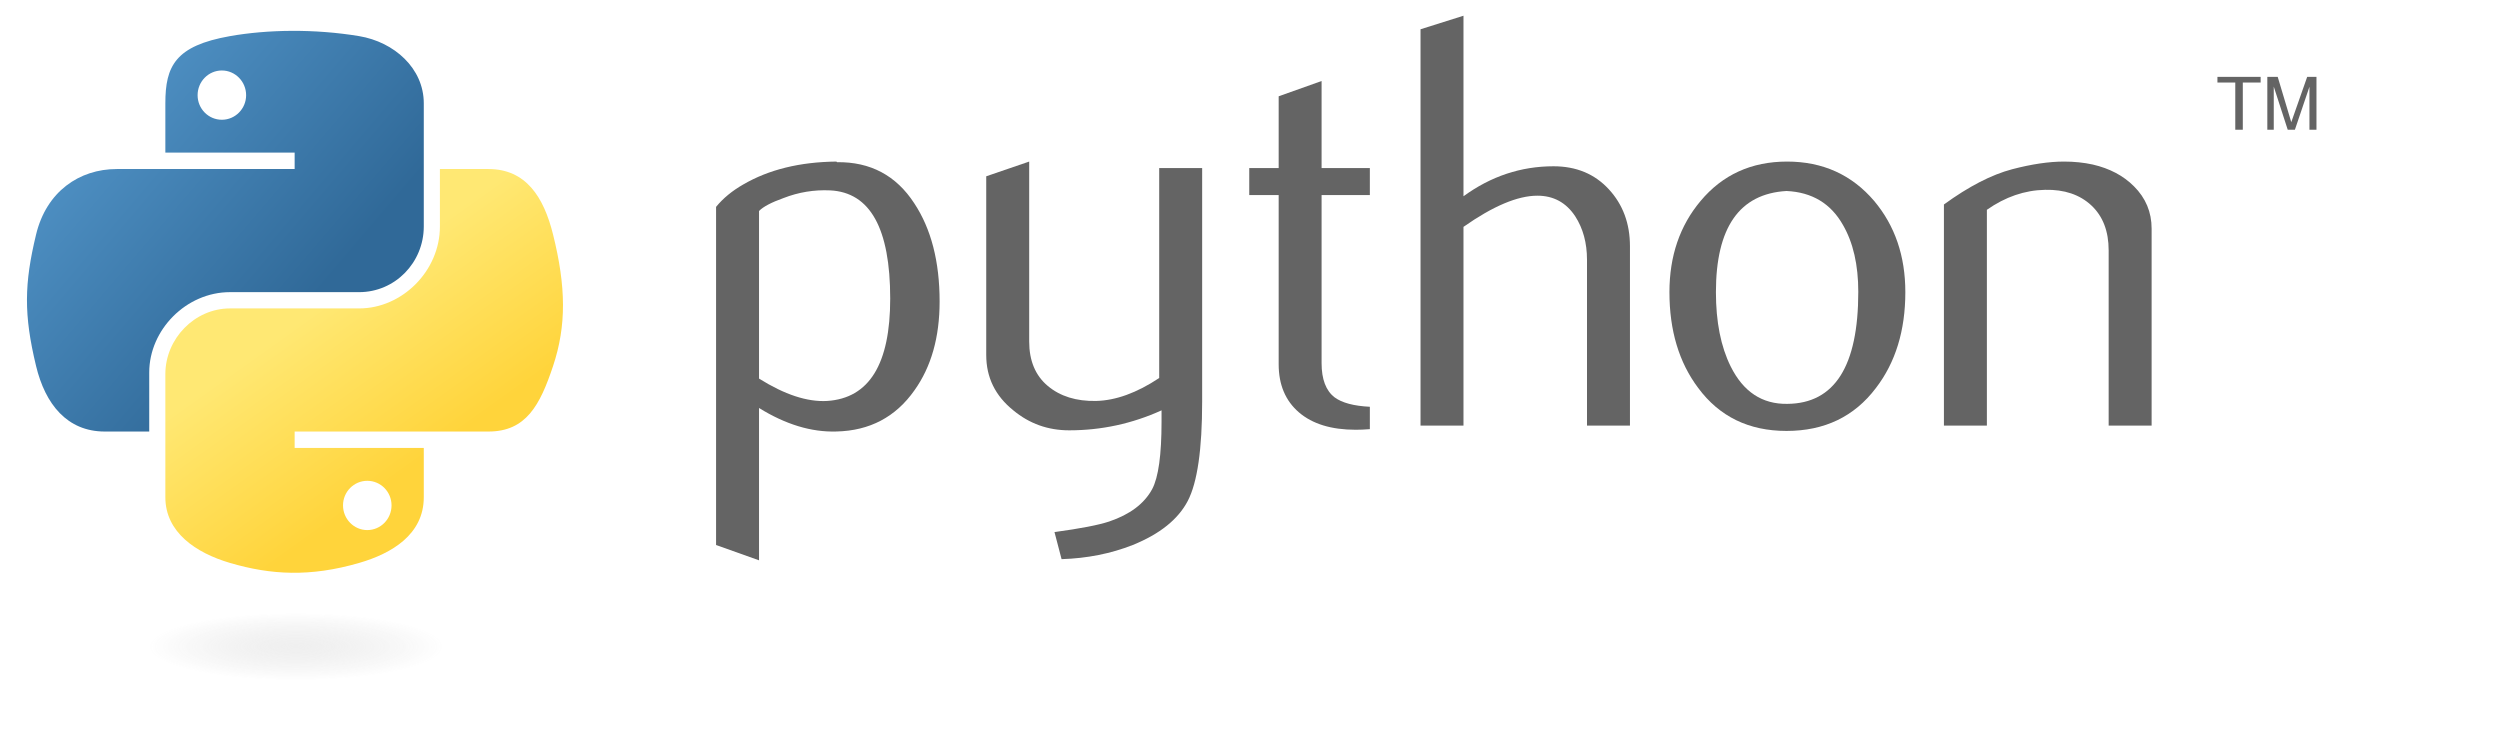
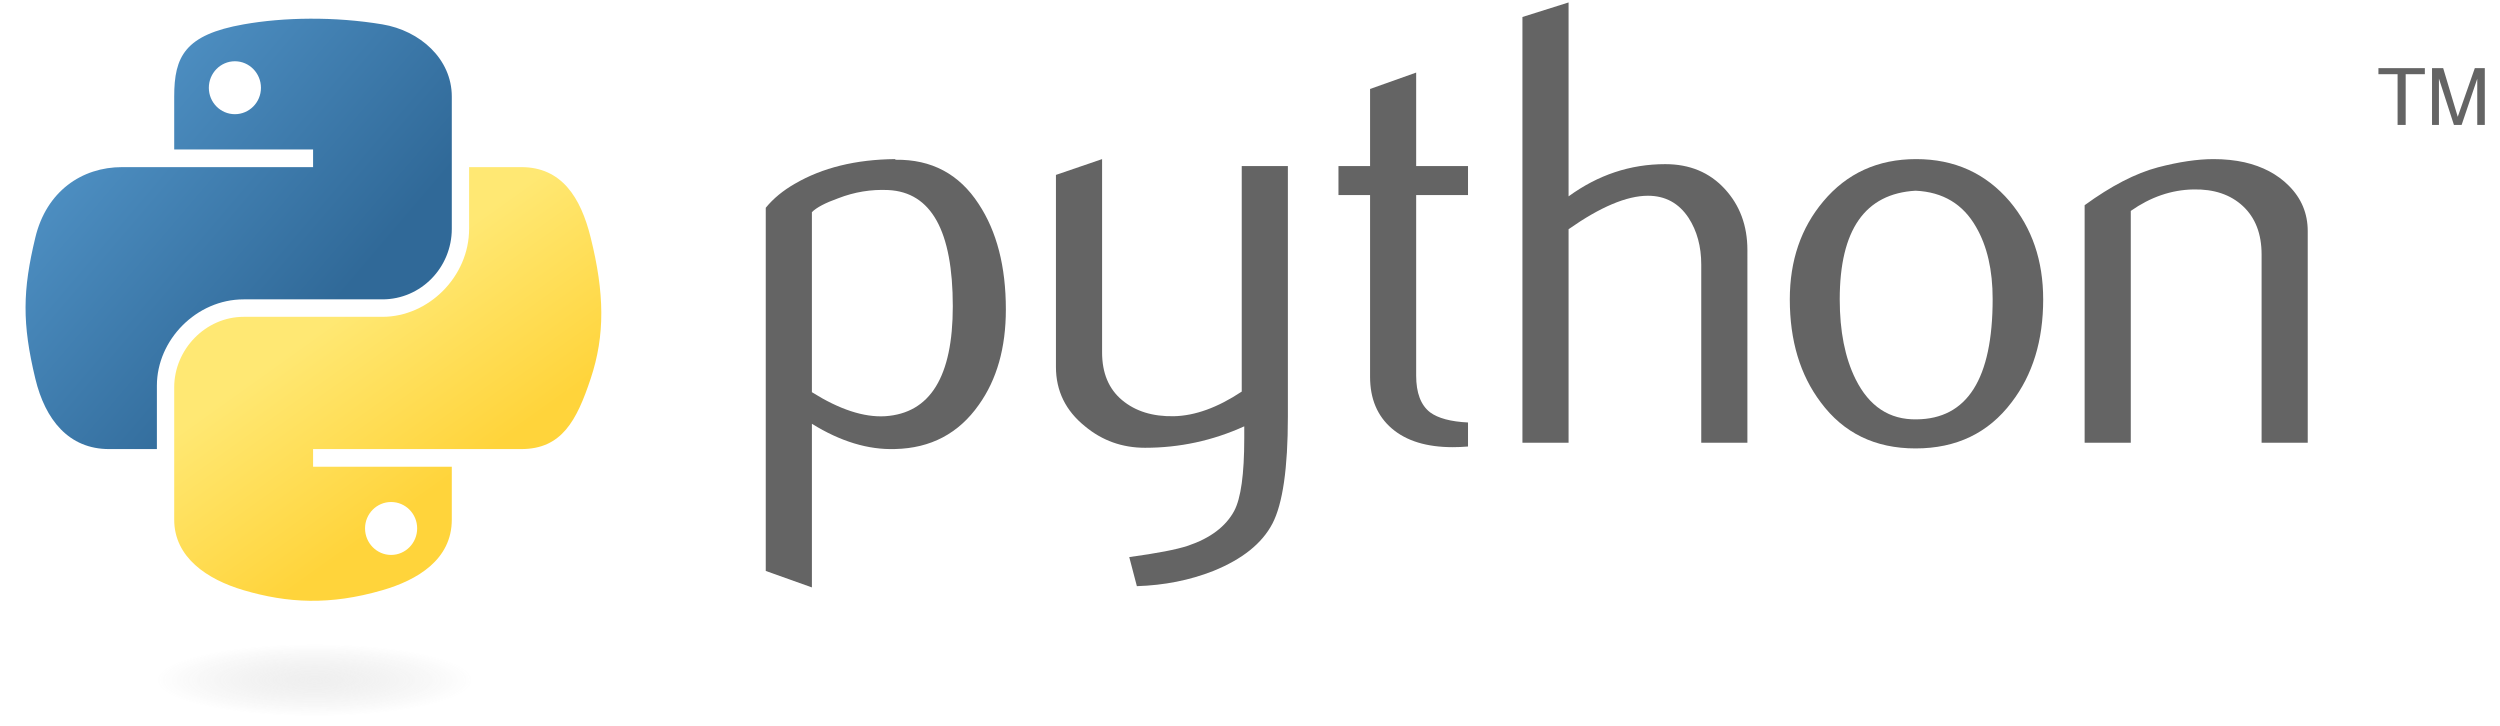
- <svg xmlns="http://www.w3.org/2000/svg" xmlns:xlink="http://www.w3.org/1999/xlink" version="1.0" id="svg2" width="388.84pt" height="115.02pt">
+ <svg xmlns="http://www.w3.org/2000/svg" xmlns:xlink="http://www.w3.org/1999/xlink" version="1.0" id="svg2" width="362pt" height="105.02pt">
  <defs id="defs4">
    <linearGradient id="linearGradient2795">
      <stop style="stop-color:#b8b8b8;stop-opacity:0.498;" offset="0" id="stop2797" />
      <stop style="stop-color:#7f7f7f;stop-opacity:0;" offset="1" id="stop2799" />
    </linearGradient>
    <linearGradient id="linearGradient2787">
      <stop style="stop-color:#7f7f7f;stop-opacity:0.5;" offset="0" id="stop2789" />
      <stop style="stop-color:#7f7f7f;stop-opacity:0;" offset="1" id="stop2791" />
    </linearGradient>
    <linearGradient id="linearGradient3676">
      <stop style="stop-color:#b2b2b2;stop-opacity:0.5;" offset="0" id="stop3678" />
      <stop style="stop-color:#b3b3b3;stop-opacity:0;" offset="1" id="stop3680" />
    </linearGradient>
    <linearGradient id="linearGradient3236">
      <stop style="stop-color:#f4f4f4;stop-opacity:1" offset="0" id="stop3244" />
      <stop style="stop-color:white;stop-opacity:1" offset="1" id="stop3240" />
    </linearGradient>
    <linearGradient id="linearGradient4671">
      <stop style="stop-color:#ffd43b;stop-opacity:1;" offset="0" id="stop4673" />
      <stop style="stop-color:#ffe873;stop-opacity:1" offset="1" id="stop4675" />
    </linearGradient>
    <linearGradient id="linearGradient4689">
      <stop style="stop-color:#5a9fd4;stop-opacity:1;" offset="0" id="stop4691" />
      <stop style="stop-color:#306998;stop-opacity:1;" offset="1" id="stop4693" />
    </linearGradient>
    <linearGradient x1="224.24" y1="144.757" x2="-65.309" y2="144.757" id="linearGradient2987" xlink:href="#linearGradient4671" gradientUnits="userSpaceOnUse" gradientTransform="translate(100.2702,99.61116)" />
    <linearGradient x1="172.942" y1="77.476" x2="26.67" y2="76.313" id="linearGradient2990" xlink:href="#linearGradient4689" gradientUnits="userSpaceOnUse" gradientTransform="translate(100.2702,99.61116)" />
    <linearGradient xlink:href="#linearGradient4689" id="linearGradient2587" gradientUnits="userSpaceOnUse" gradientTransform="translate(100.2702,99.61116)" x1="172.942" y1="77.476" x2="26.67" y2="76.313" />
    <linearGradient xlink:href="#linearGradient4671" id="linearGradient2589" gradientUnits="userSpaceOnUse" gradientTransform="translate(100.2702,99.61116)" x1="224.24" y1="144.757" x2="-65.309" y2="144.757" />
    <linearGradient xlink:href="#linearGradient4689" id="linearGradient2248" gradientUnits="userSpaceOnUse" gradientTransform="translate(100.2702,99.61116)" x1="172.942" y1="77.476" x2="26.67" y2="76.313" />
    <linearGradient xlink:href="#linearGradient4671" id="linearGradient2250" gradientUnits="userSpaceOnUse" gradientTransform="translate(100.2702,99.61116)" x1="224.24" y1="144.757" x2="-65.309" y2="144.757" />
    <linearGradient xlink:href="#linearGradient4671" id="linearGradient2255" gradientUnits="userSpaceOnUse" gradientTransform="matrix(0.562541,0,0,0.567972,-11.5974,-7.60954)" x1="224.24" y1="144.757" x2="-65.309" y2="144.757" />
    <linearGradient xlink:href="#linearGradient4689" id="linearGradient2258" gradientUnits="userSpaceOnUse" gradientTransform="matrix(0.562541,0,0,0.567972,-11.5974,-7.60954)" x1="172.942" y1="76.176" x2="26.67" y2="76.313" />
    <radialGradient xlink:href="#linearGradient2795" id="radialGradient2801" cx="61.519" cy="132.286" fx="61.519" fy="132.286" r="29.037" gradientTransform="matrix(1,0,0,0.177966,0,108.7434)" gradientUnits="userSpaceOnUse" />
-     <linearGradient xlink:href="#linearGradient4671" id="linearGradient1475" gradientUnits="userSpaceOnUse" gradientTransform="matrix(0.562541,0,0,0.567972,-9.399749,-5.305317)" x1="150.961" y1="192.352" x2="112.031" y2="137.273" />
-     <linearGradient xlink:href="#linearGradient4689" id="linearGradient1478" gradientUnits="userSpaceOnUse" gradientTransform="matrix(0.562541,0,0,0.567972,-9.399749,-5.305317)" x1="26.649" y1="20.604" x2="135.665" y2="114.398" />
-     <radialGradient xlink:href="#linearGradient2795" id="radialGradient1480" gradientUnits="userSpaceOnUse" gradientTransform="matrix(2.382716e-8,-0.296405,1.43676,4.683673e-7,-128.544,150.5202)" cx="61.519" cy="132.286" fx="61.519" fy="132.286" r="29.037" />
+     <linearGradient xlink:href="#linearGradient4671" id="linearGradient1475" gradientUnits="userSpaceOnUse" gradientTransform="matrix(0.562541,0,0,0.567972,-10.0587,-8.095447)" x1="150.961" y1="192.352" x2="112.031" y2="137.273" />
+     <linearGradient xlink:href="#linearGradient4689" id="linearGradient1478" gradientUnits="userSpaceOnUse" gradientTransform="matrix(0.562541,0,0,0.567972,-10.0587,-8.095447)" x1="26.649" y1="20.604" x2="135.665" y2="114.398" />
+     <radialGradient xlink:href="#linearGradient2795" id="radialGradient1480" gradientUnits="userSpaceOnUse" gradientTransform="matrix(1.7490565e-8,-0.239947,1.054668,3.7915457e-7,-78.76838,146.0689)" cx="61.519" cy="132.286" fx="61.519" fy="132.286" r="29.037" />
  </defs>
-   <path id="path46" style="fill:#646464;fill-opacity:1" d="M 184.613,61.929 C 184.613,47.367 180.461,39.891 172.157,39.482 C 168.852,39.326 165.626,39.852 162.488,41.071 C 159.983,41.967 158.296,42.854 157.409,43.751 L 157.409,78.509 C 162.721,81.843 167.439,83.392 171.552,83.149 C 180.256,82.574 184.613,75.507 184.613,61.929 z M 194.858,62.534 C 194.858,69.932 193.123,76.072 189.633,80.956 C 185.744,86.482 180.354,89.328 173.463,89.484 C 168.268,89.65 162.916,88.022 157.409,84.611 L 157.409,116.201 L 148.5,113.024 L 148.5,42.903 C 149.963,41.11 151.844,39.57 154.125,38.263 C 159.427,35.174 165.87,33.585 173.453,33.507 L 173.58,33.634 C 180.51,33.546 185.851,36.392 189.604,42.162 C 193.103,47.455 194.858,54.239 194.858,62.534 z " />
-   <path id="path48" style="fill:#646464;fill-opacity:1" d="M 249.305,83.266 C 249.305,93.188 248.311,100.06 246.322,103.881 C 244.324,107.702 240.523,110.753 234.908,113.024 C 230.357,114.817 225.434,115.792 220.151,115.957 L 218.68,110.343 C 224.05,109.612 227.832,108.881 230.025,108.15 C 234.343,106.688 237.306,104.446 238.934,101.444 C 240.24,98.998 240.883,94.329 240.883,87.418 L 240.883,85.098 C 234.791,87.866 228.407,89.241 221.73,89.241 C 217.344,89.241 213.475,87.866 210.141,85.098 C 206.398,82.086 204.527,78.265 204.527,73.636 L 204.527,36.558 L 213.436,33.507 L 213.436,70.828 C 213.436,74.815 214.722,77.885 217.295,80.039 C 219.869,82.194 223.202,83.227 227.286,83.149 C 231.37,83.061 235.747,81.482 240.396,78.392 L 240.396,34.852 L 249.305,34.852 L 249.305,83.266 z " />
-   <path id="path50" style="fill:#646464;fill-opacity:1" d="M 284.082,88.997 C 283.02,89.085 282.045,89.124 281.149,89.124 C 276.109,89.124 272.181,87.925 269.374,85.517 C 266.577,83.11 265.173,79.786 265.173,75.546 L 265.173,40.457 L 259.071,40.457 L 259.071,34.852 L 265.173,34.852 L 265.173,19.968 L 274.072,16.8 L 274.072,34.852 L 284.082,34.852 L 284.082,40.457 L 274.072,40.457 L 274.072,75.302 C 274.072,78.646 274.969,81.014 276.762,82.398 C 278.302,83.539 280.749,84.192 284.082,84.357 L 284.082,88.997 z " />
-   <path id="path52" style="fill:#646464;fill-opacity:1" d="M 338.023,88.266 L 329.114,88.266 L 329.114,53.878 C 329.114,50.379 328.295,47.367 326.668,44.852 C 324.786,42.006 322.174,40.583 318.821,40.583 C 314.737,40.583 309.63,42.737 303.499,47.046 L 303.499,88.266 L 294.59,88.266 L 294.59,6.069 L 303.499,3.262 L 303.499,40.7 C 309.191,36.558 315.41,34.482 322.164,34.482 C 326.882,34.482 330.703,36.07 333.627,39.238 C 336.561,42.406 338.023,46.354 338.023,51.071 L 338.023,88.266 L 338.023,88.266 z " />
-   <path id="path54" style="fill:#646464;fill-opacity:1" d="M 385.374,60.526 C 385.374,54.931 384.312,50.311 382.197,46.656 C 379.682,42.201 375.773,39.852 370.49,39.609 C 360.724,40.174 355.85,47.172 355.85,60.584 C 355.85,66.735 356.864,71.871 358.911,75.994 C 361.523,81.248 365.441,83.841 370.666,83.753 C 380.471,83.675 385.374,75.936 385.374,60.526 z M 395.131,60.584 C 395.131,68.548 393.094,75.176 389.029,80.468 C 384.555,86.395 378.376,89.367 370.49,89.367 C 362.673,89.367 356.581,86.395 352.185,80.468 C 348.199,75.176 346.21,68.548 346.21,60.584 C 346.21,53.099 348.365,46.802 352.673,41.675 C 357.225,36.236 363.209,33.507 370.607,33.507 C 378.005,33.507 384.029,36.236 388.669,41.675 C 392.977,46.802 395.131,53.099 395.131,60.584 z " />
-   <path id="path56" style="fill:#646464;fill-opacity:1" d="M 446.206,88.266 L 437.297,88.266 L 437.297,51.929 C 437.297,47.942 436.098,44.833 433.7,42.591 C 431.303,40.359 428.105,39.277 424.119,39.365 C 419.889,39.443 415.863,40.827 412.042,43.507 L 412.042,88.266 L 403.133,88.266 L 403.133,42.406 C 408.26,38.673 412.978,36.236 417.286,35.096 C 421.351,34.033 424.938,33.507 428.028,33.507 C 430.143,33.507 432.131,33.712 434.002,34.121 C 437.502,34.93 440.348,36.431 442.541,38.634 C 444.987,41.071 446.206,43.995 446.206,47.416 L 446.206,88.266 z " />
-   <path style="fill:url(#linearGradient1478);fill-opacity:1" d="M 60.51,6.398 C 55.927,6.419 51.549,6.81 47.698,7.492 C 36.351,9.496 34.291,13.692 34.291,21.429 L 34.291,31.648 L 61.104,31.648 L 61.104,35.054 L 34.291,35.054 L 24.229,35.054 C 16.436,35.054 9.613,39.738 7.479,48.648 C 5.017,58.861 4.908,65.234 7.479,75.898 C 9.385,83.836 13.936,89.492 21.729,89.492 L 30.948,89.492 L 30.948,77.242 C 30.948,68.392 38.605,60.585 47.698,60.585 L 74.479,60.585 C 81.934,60.585 87.885,54.447 87.885,46.96 L 87.885,21.429 C 87.885,14.163 81.755,8.704 74.479,7.492 C 69.873,6.725 65.094,6.377 60.51,6.398 z M 46.01,14.617 C 48.78,14.617 51.041,16.915 51.041,19.742 C 51.041,22.558 48.78,24.835 46.01,24.835 C 43.231,24.835 40.979,22.558 40.979,19.742 C 40.979,16.915 43.231,14.617 46.01,14.617 z " id="path1948" />
-   <path style="fill:url(#linearGradient1475);fill-opacity:1" d="M 91.229,35.054 L 91.229,46.96 C 91.229,56.191 83.403,63.96 74.479,63.96 L 47.698,63.96 C 40.362,63.96 34.291,70.239 34.291,77.585 L 34.291,103.117 C 34.291,110.383 40.61,114.657 47.698,116.742 C 56.185,119.237 64.324,119.688 74.479,116.742 C 81.229,114.787 87.885,110.854 87.885,103.117 L 87.885,92.898 L 61.104,92.898 L 61.104,89.492 L 87.885,89.492 L 101.291,89.492 C 109.084,89.492 111.988,84.056 114.698,75.898 C 117.497,67.499 117.378,59.422 114.698,48.648 C 112.772,40.891 109.094,35.054 101.291,35.054 L 91.229,35.054 z M 76.166,99.71 C 78.946,99.71 81.198,101.988 81.198,104.804 C 81.198,107.631 78.946,109.929 76.166,109.929 C 73.397,109.929 71.135,107.631 71.135,104.804 C 71.135,101.988 73.397,99.71 76.166,99.71 z " id="path1950" />
-   <path d="M 463.554,26.909 L 465.116,26.909 L 465.116,17.113 L 468.816,17.113 L 468.816,15.945 L 459.854,15.945 L 459.854,17.113 L 463.554,17.113 L 463.554,26.909 M 470.201,26.909 L 471.536,26.909 L 471.536,17.962 L 474.432,26.908 L 475.918,26.908 L 478.936,17.993 L 478.936,26.909 L 480.392,26.909 L 480.392,15.945 L 478.466,15.945 L 475.168,25.338 L 472.355,15.945 L 470.201,15.945 L 470.201,26.909" style="font-size:15.164px;font-style:normal;font-weight:normal;line-height:125%;fill:#646464;fill-opacity:1;stroke:none;stroke-width:1px;stroke-linecap:butt;stroke-linejoin:miter;stroke-opacity:1;font-family:Bitstream Vera Sans" id="text3004" />
-   <path style="opacity:0.444;fill:url(#radialGradient1480);fill-opacity:1;fill-rule:nonzero;stroke:none;stroke-width:20;stroke-miterlimit:4;stroke-dasharray:none;stroke-opacity:1" id="path1894" d="M 110.467 132.286 A 48.948 8.607 0 1 1  12.571,132.286 A 48.948 8.607 0 1 1  110.467 132.286 z" transform="matrix(0.73406,0,0,0.809524,16.24958,27.00935)" />
+   <path id="path46" style="fill:#646464;fill-opacity:1" d="m 183.954,59.139 c 0,-14.562 -4.152,-22.038 -12.457,-22.448 -3.304,-0.156 -6.531,0.37 -9.669,1.589 -2.505,0.897 -4.191,1.784 -5.078,2.68 v 34.758 c 5.312,3.334 10.03,4.883 14.143,4.64 8.704,-0.575 13.061,-7.642 13.061,-21.219 z m 10.244,0.604 c 0,7.398 -1.735,13.539 -5.224,18.422 -3.889,5.527 -9.279,8.373 -16.17,8.529 -5.195,0.166 -10.546,-1.462 -16.053,-4.874 v 31.59 l -8.909,-3.178 V 40.113 c 1.462,-1.793 3.343,-3.333 5.624,-4.64 5.302,-3.09 11.745,-4.679 19.328,-4.757 l 0.127,0.127 c 6.93,-0.088 12.272,2.758 16.024,8.529 3.499,5.293 5.254,12.077 5.254,20.371 z" />
+   <path id="path48" style="fill:#646464;fill-opacity:1" d="m 248.646,80.476 c 0,9.923 -0.994,16.794 -2.983,20.615 -1.998,3.821 -5.8,6.872 -11.414,9.143 -4.552,1.793 -9.474,2.768 -14.757,2.934 l -1.472,-5.614 c 5.371,-0.731 9.153,-1.462 11.346,-2.193 4.318,-1.462 7.281,-3.704 8.909,-6.706 1.306,-2.447 1.949,-7.115 1.949,-14.026 v -2.32 c -6.092,2.768 -12.476,4.143 -19.153,4.143 -4.386,0 -8.256,-1.374 -11.589,-4.143 -3.743,-3.012 -5.614,-6.833 -5.614,-11.463 v -37.078 l 8.909,-3.051 v 37.322 c 0,3.987 1.287,7.057 3.86,9.211 2.573,2.154 5.907,3.187 9.991,3.109 4.084,-0.088 8.46,-1.667 13.11,-4.757 v -43.54 h 8.909 z" />
+   <path id="path50" style="fill:#646464;fill-opacity:1" d="m 283.424,86.207 c -1.062,0.088 -2.037,0.127 -2.934,0.127 -5.039,0 -8.967,-1.199 -11.774,-3.606 -2.797,-2.408 -4.201,-5.731 -4.201,-9.971 v -35.09 h -6.102 v -5.605 h 6.102 v -14.884 l 8.899,-3.168 v 18.052 h 10.01 v 5.605 h -10.01 v 34.846 c 0,3.343 0.897,5.712 2.69,7.096 1.54,1.14 3.987,1.793 7.32,1.959 z" />
+   <path id="path52" style="fill:#646464;fill-opacity:1" d="m 337.364,85.476 h -8.909 v -34.388 c 0,-3.499 -0.819,-6.511 -2.447,-9.026 -1.881,-2.846 -4.493,-4.269 -7.846,-4.269 -4.084,0 -9.192,2.154 -15.322,6.462 v 41.22 H 293.931 V 3.279 l 8.909,-2.807 V 37.91 c 5.692,-4.143 11.911,-6.219 18.666,-6.219 4.718,0 8.538,1.589 11.463,4.757 2.934,3.168 4.396,7.115 4.396,11.833 z" />
+   <path id="path54" style="fill:#646464;fill-opacity:1" d="m 384.715,57.736 c 0,-5.595 -1.062,-10.215 -3.178,-13.87 -2.515,-4.454 -6.423,-6.803 -11.706,-7.047 -9.767,0.565 -14.64,7.564 -14.64,20.976 0,6.15 1.014,11.287 3.061,15.41 2.612,5.254 6.531,7.846 11.755,7.759 9.806,-0.078 14.708,-7.817 14.708,-23.227 z m 9.757,0.058 c 0,7.963 -2.037,14.591 -6.102,19.884 -4.474,5.926 -10.654,8.899 -18.539,8.899 -7.817,0 -13.909,-2.973 -18.305,-8.899 -3.987,-5.293 -5.975,-11.921 -5.975,-19.884 0,-7.486 2.154,-13.782 6.462,-18.909 4.552,-5.439 10.537,-8.168 17.935,-8.168 7.398,0 13.422,2.729 18.061,8.168 4.308,5.127 6.462,11.424 6.462,18.909 z" />
+   <path id="path56" style="fill:#646464;fill-opacity:1" d="m 445.547,85.476 h -8.909 v -36.337 c 0,-3.987 -1.199,-7.096 -3.597,-9.338 -2.398,-2.232 -5.595,-3.314 -9.581,-3.226 -4.23,0.078 -8.256,1.462 -12.077,4.143 v 44.759 h -8.909 v -45.86 c 5.127,-3.733 9.845,-6.17 14.153,-7.31 4.065,-1.062 7.651,-1.589 10.741,-1.589 2.115,0 4.104,0.205 5.975,0.614 3.499,0.809 6.345,2.31 8.538,4.513 2.447,2.437 3.665,5.361 3.665,8.782 z" />
+   <path style="fill:url(#linearGradient1478);fill-opacity:1" d="m 59.851,3.608 c -4.584,0.021 -8.961,0.412 -12.812,1.094 -11.346,2.005 -13.406,6.2 -13.406,13.938 v 10.219 h 26.812 v 3.406 h -26.812 -10.062 c -7.792,0 -14.616,4.684 -16.75,13.594 -2.462,10.213 -2.571,16.586 0,27.25 1.906,7.938 6.458,13.594 14.25,13.594 h 9.219 v -12.25 c 0,-8.85 7.657,-16.656 16.75,-16.656 h 26.781 c 7.455,0 13.406,-6.138 13.406,-13.625 v -25.531 c 0,-7.266 -6.13,-12.725 -13.406,-13.938 C 69.214,3.935 64.435,3.587 59.851,3.608 Z m -14.5,8.219 c 2.77,0 5.031,2.299 5.031,5.125 -2e-6,2.816 -2.262,5.094 -5.031,5.094 -2.779,-10e-7 -5.031,-2.277 -5.031,-5.094 -1e-6,-2.826 2.252,-5.125 5.031,-5.125 z" id="path1948" />
+   <path style="fill:url(#linearGradient1475);fill-opacity:1" d="m 90.57,32.264 v 11.906 c 0,9.231 -7.826,17 -16.75,17 h -26.781 c -7.336,0 -13.406,6.278 -13.406,13.625 v 25.531 c 0,7.266 6.319,11.54 13.406,13.625 8.487,2.496 16.626,2.947 26.781,0 6.75,-1.954 13.406,-5.888 13.406,-13.625 V 90.108 h -26.781 v -3.406 h 26.781 13.406 c 7.792,0 10.696,-5.435 13.406,-13.594 2.799,-8.399 2.68,-16.476 0,-27.25 -1.926,-7.757 -5.604,-13.594 -13.406,-13.594 z m -15.062,64.656 c 2.779,1e-5 5.031,2.277 5.031,5.094 -2e-6,2.826 -2.252,5.125 -5.031,5.125 -2.77,0 -5.031,-2.299 -5.031,-5.125 2e-6,-2.816 2.262,-5.094 5.031,-5.094 z" id="path1950" />
+   <path d="m 462.895,24.119 h 1.562 v -9.796 h 3.7 v -1.168 h -8.962 v 1.168 h 3.7 v 9.796 m 6.647,0 h 1.334 v -8.947 l 2.896,8.946 h 1.486 l 3.018,-8.916 v 8.917 h 1.456 v -10.964 h -1.926 l -3.298,9.393 -2.813,-9.393 h -2.153 v 10.964" style="font-style:normal;font-weight:normal;font-size:15.164px;line-height:125%;font-family:'Bitstream Vera Sans';fill:#646464;fill-opacity:1;stroke:none;stroke-width:1px;stroke-linecap:butt;stroke-linejoin:miter;stroke-opacity:1" id="text3004" />
+   <ellipse style="opacity:0.444;fill:url(#radialGradient1480);fill-opacity:1;fill-rule:nonzero;stroke:none;stroke-width:15.417;stroke-miterlimit:4;stroke-dasharray:none;stroke-opacity:1" id="path1894" cx="60.749" cy="131.308" rx="35.931" ry="6.967" />
</svg>
